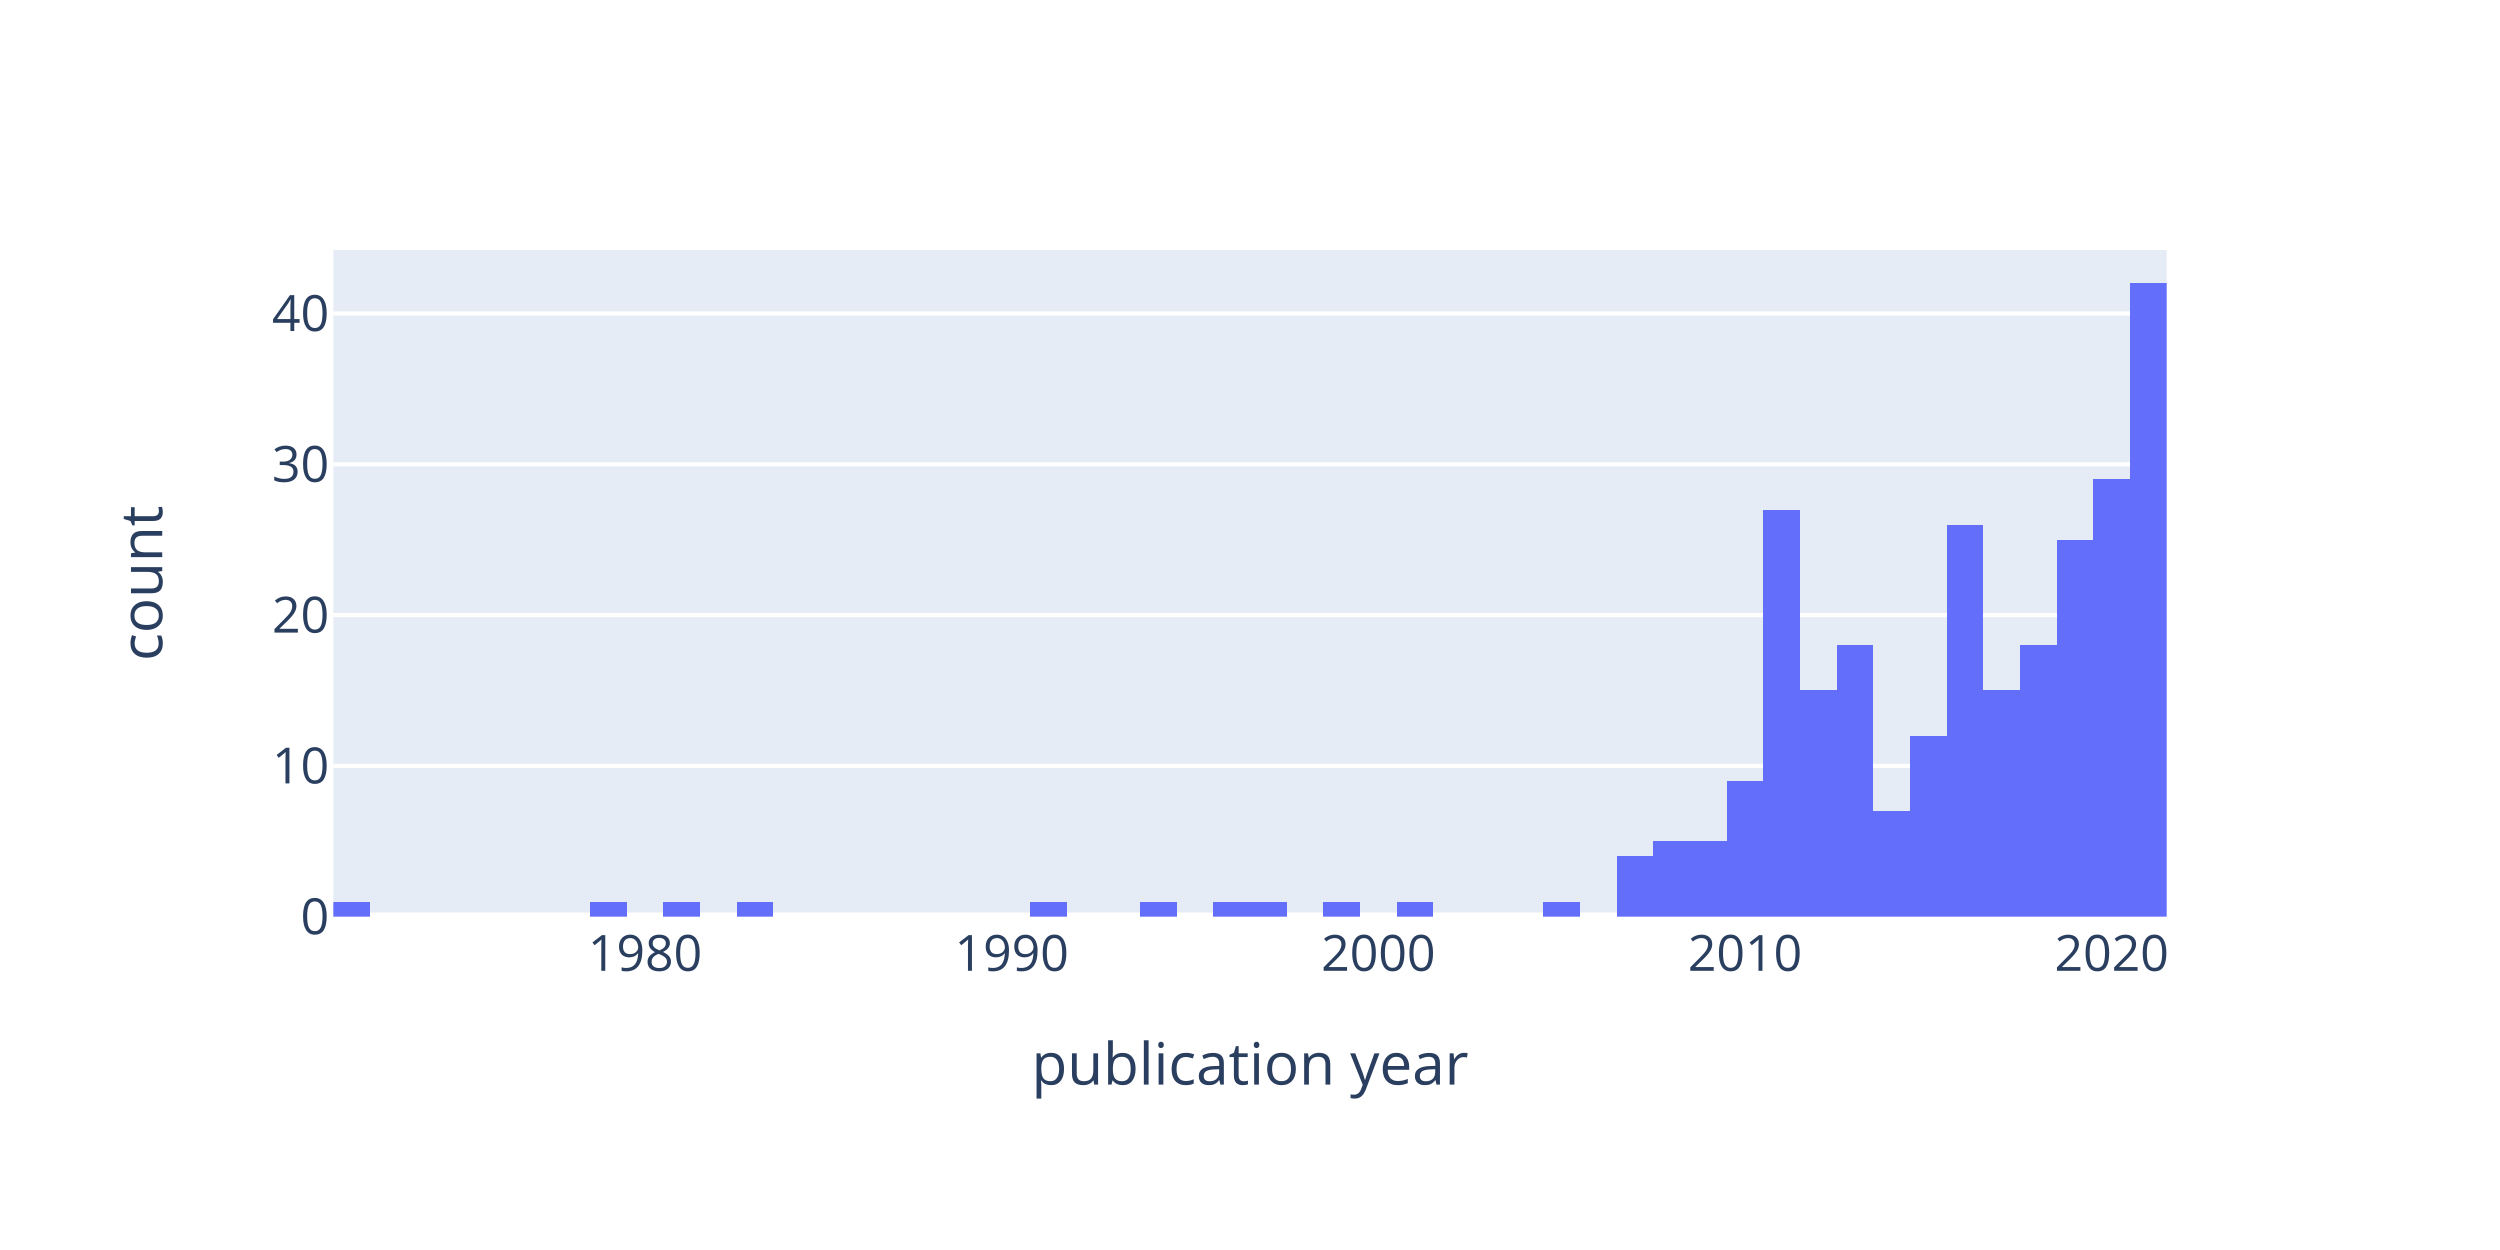
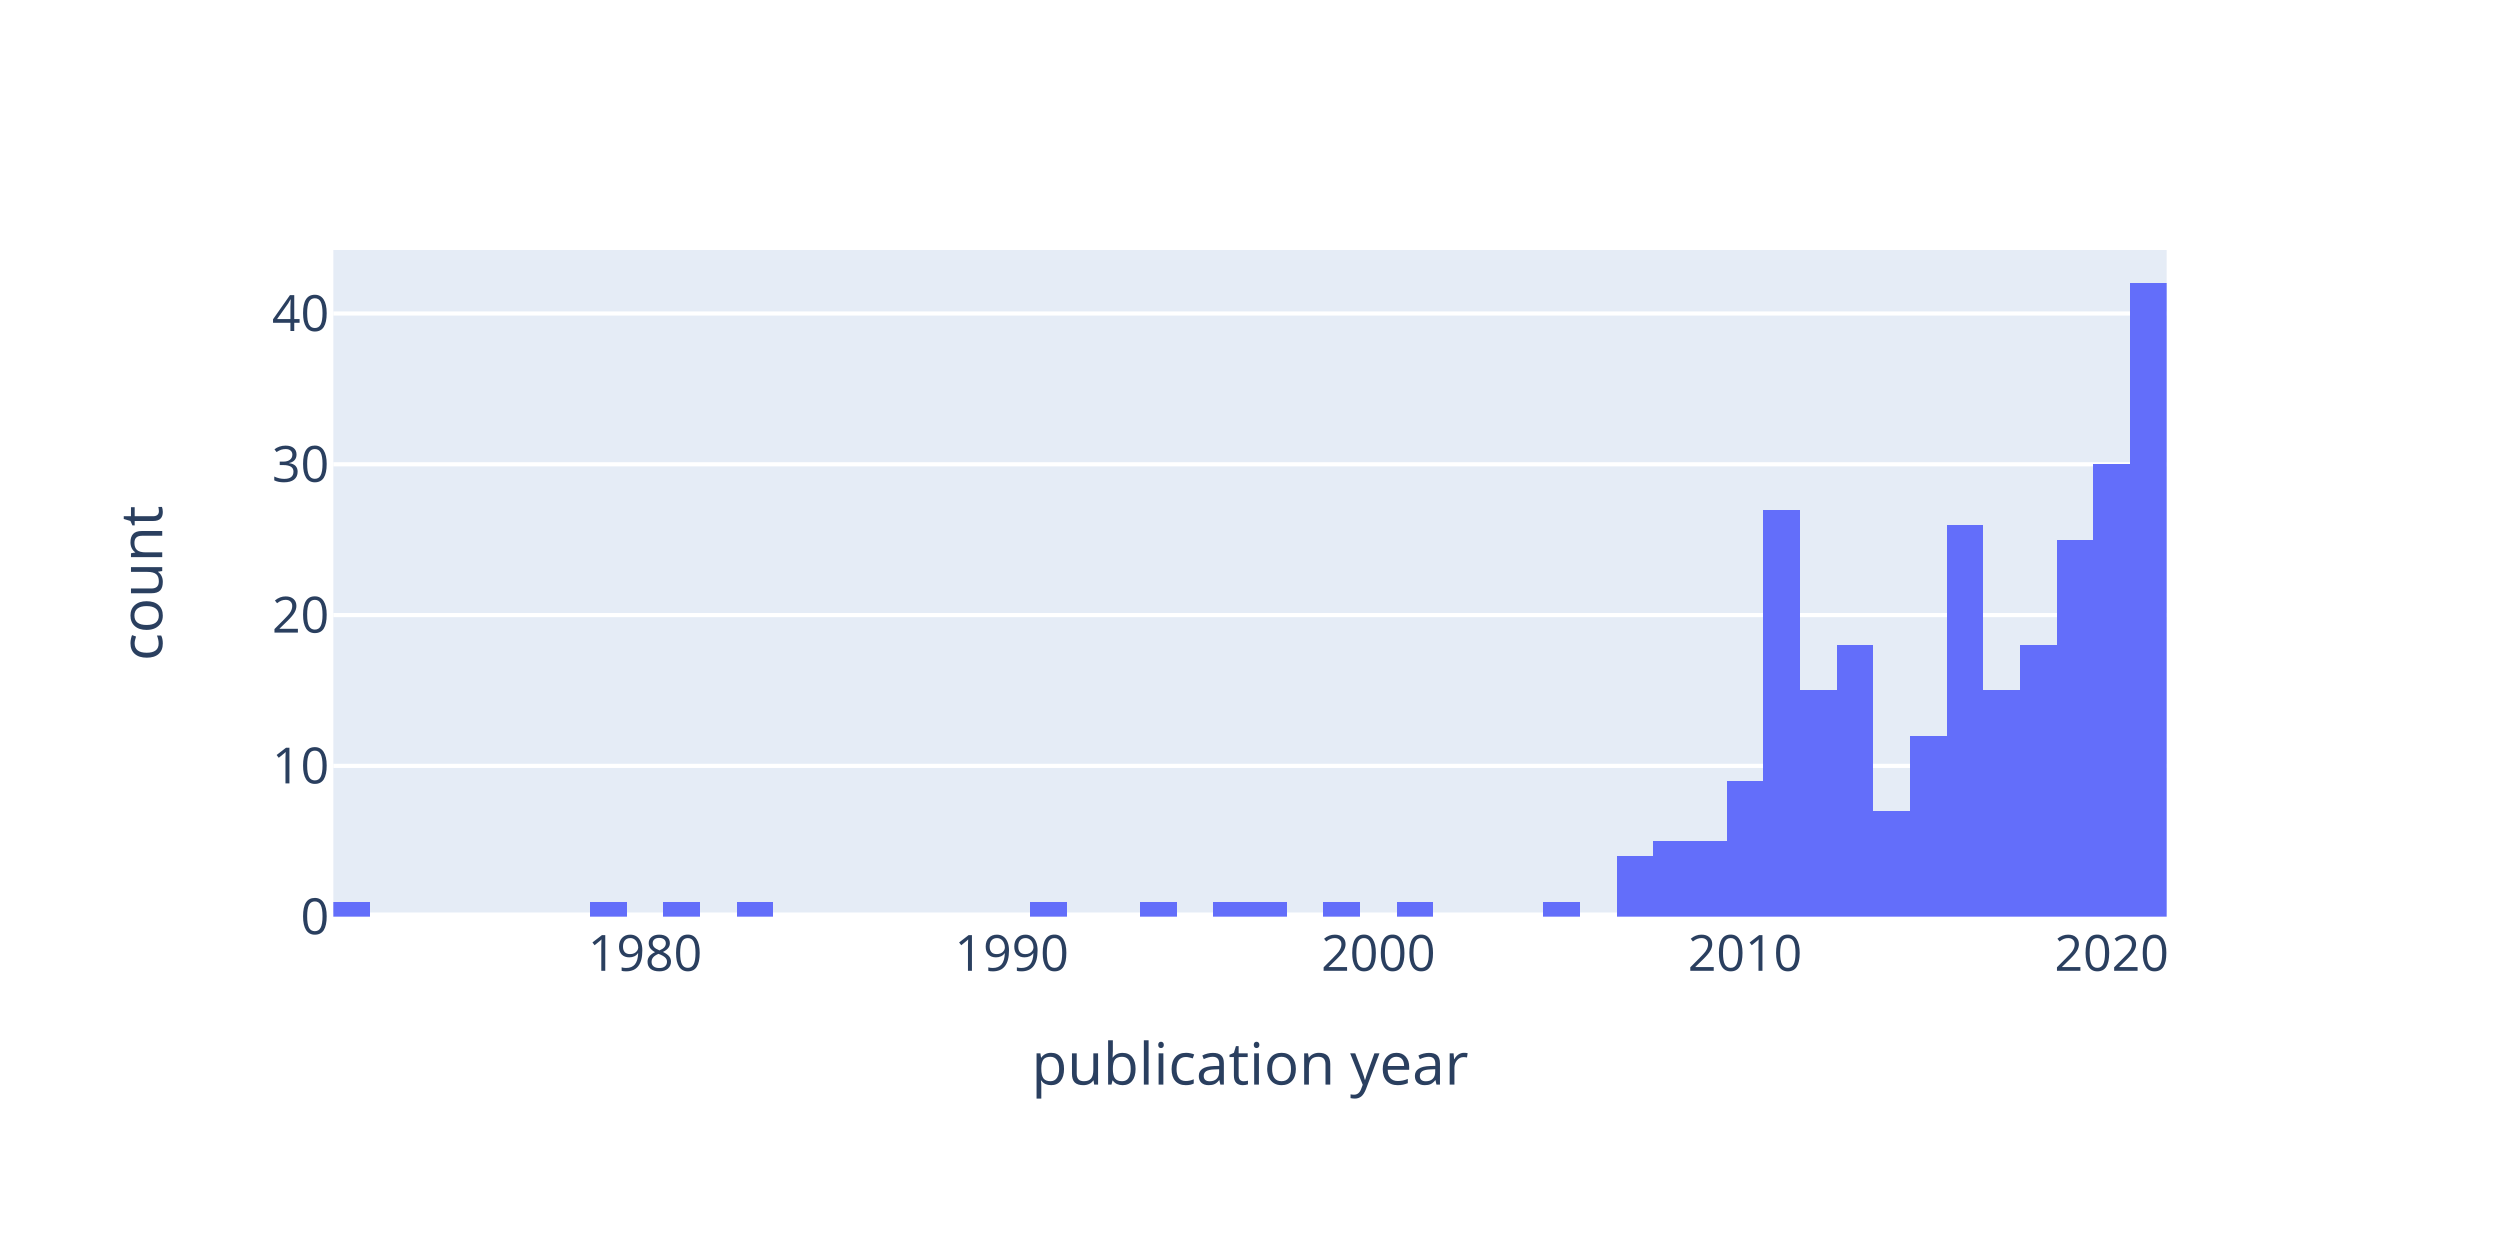
<svg xmlns="http://www.w3.org/2000/svg" class="main-svg" width="600" height="300" style="" viewBox="0 0 600 300">
  <rect x="0" y="0" width="600" height="300" style="fill: rgb(255, 255, 255); fill-opacity: 1;" />
-   <defs id="defs-6ad5d1">
+   <defs id="defs-f6ce90">
    <g class="clips">
-       <clipPath id="clip6ad5d1xyplot" class="plotclip">
+       <clipPath id="clipf6ce90xyplot" class="plotclip">
        <rect width="440" height="160" />
      </clipPath>
-       <clipPath class="axesclip" id="clip6ad5d1x">
+       <clipPath class="axesclip" id="clipf6ce90x">
        <rect x="80" y="0" width="440" height="300" />
      </clipPath>
-       <clipPath class="axesclip" id="clip6ad5d1y">
+       <clipPath class="axesclip" id="clipf6ce90y">
        <rect x="0" y="60" width="600" height="160" />
      </clipPath>
-       <clipPath class="axesclip" id="clip6ad5d1xy">
+       <clipPath class="axesclip" id="clipf6ce90xy">
        <rect x="80" y="60" width="440" height="160" />
      </clipPath>
    </g>
    <g class="gradients" />
    <g class="patterns" />
  </defs>
  <g class="bglayer">
    <rect class="bg" x="80" y="60" width="440" height="160" style="fill: rgb(229, 236, 246); fill-opacity: 1; stroke-width: 0;" />
  </g>
  <g class="layer-below">
    <g class="imagelayer" />
    <g class="shapelayer" />
  </g>
  <g class="cartesianlayer">
    <g class="subplot xy">
      <g class="layer-subplot">
        <g class="shapelayer" />
        <g class="imagelayer" />
      </g>
      <g class="gridlayer">
        <g class="x" />
        <g class="y">
          <path class="ygrid crisp" transform="translate(0,183.81)" d="M80,0h440" style="stroke: rgb(255, 255, 255); stroke-opacity: 1; stroke-width: 1px;" />
          <path class="ygrid crisp" transform="translate(0,147.62)" d="M80,0h440" style="stroke: rgb(255, 255, 255); stroke-opacity: 1; stroke-width: 1px;" />
          <path class="ygrid crisp" transform="translate(0,111.43)" d="M80,0h440" style="stroke: rgb(255, 255, 255); stroke-opacity: 1; stroke-width: 1px;" />
          <path class="ygrid crisp" transform="translate(0,75.24)" d="M80,0h440" style="stroke: rgb(255, 255, 255); stroke-opacity: 1; stroke-width: 1px;" />
        </g>
      </g>
      <g class="zerolinelayer">
        <path class="yzl zl crisp" transform="translate(0,220)" d="M80,0h440" style="stroke: rgb(255, 255, 255); stroke-opacity: 1; stroke-width: 2px;" />
      </g>
      <path class="xlines-below" />
      <path class="ylines-below" />
      <g class="overlines-below" />
      <g class="xaxislayer-below" />
      <g class="yaxislayer-below" />
      <g class="overaxes-below" />
-       <g class="plot" transform="translate(80,60)" clip-path="url(#clip6ad5d1xyplot)">
+       <g class="plot" transform="translate(80,60)" clip-path="url(#clipf6ce90xyplot)">
        <g class="barlayer mlayer">
          <g class="trace bars" shape-rendering="crispEdges" style="opacity: 1;">
            <g class="points">
              <g class="point">
                <path d="M0,160V156.38H8.8V160Z" style="vector-effect: non-scaling-stroke; opacity: 1; stroke-width: 0px; fill: rgb(99, 110, 250); fill-opacity: 1;" />
              </g>
              <g class="point">
                <path d="M0,0Z" style="vector-effect: non-scaling-stroke; opacity: 1; stroke-width: 0px; fill: rgb(99, 110, 250); fill-opacity: 1;" />
              </g>
              <g class="point">
                <path d="M0,0Z" style="vector-effect: non-scaling-stroke; opacity: 1; stroke-width: 0px; fill: rgb(99, 110, 250); fill-opacity: 1;" />
              </g>
              <g class="point">
                <path d="M0,0Z" style="vector-effect: non-scaling-stroke; opacity: 1; stroke-width: 0px; fill: rgb(99, 110, 250); fill-opacity: 1;" />
              </g>
              <g class="point">
                <path d="M0,0Z" style="vector-effect: non-scaling-stroke; opacity: 1; stroke-width: 0px; fill: rgb(99, 110, 250); fill-opacity: 1;" />
              </g>
              <g class="point">
                <path d="M0,0Z" style="vector-effect: non-scaling-stroke; opacity: 1; stroke-width: 0px; fill: rgb(99, 110, 250); fill-opacity: 1;" />
              </g>
              <g class="point">
                <path d="M0,0Z" style="vector-effect: non-scaling-stroke; opacity: 1; stroke-width: 0px; fill: rgb(99, 110, 250); fill-opacity: 1;" />
              </g>
              <g class="point">
                <path d="M61.6,160V156.38H70.4V160Z" style="vector-effect: non-scaling-stroke; opacity: 1; stroke-width: 0px; fill: rgb(99, 110, 250); fill-opacity: 1;" />
              </g>
              <g class="point">
                <path d="M0,0Z" style="vector-effect: non-scaling-stroke; opacity: 1; stroke-width: 0px; fill: rgb(99, 110, 250); fill-opacity: 1;" />
              </g>
              <g class="point">
                <path d="M79.2,160V156.38H88V160Z" style="vector-effect: non-scaling-stroke; opacity: 1; stroke-width: 0px; fill: rgb(99, 110, 250); fill-opacity: 1;" />
              </g>
              <g class="point">
                <path d="M0,0Z" style="vector-effect: non-scaling-stroke; opacity: 1; stroke-width: 0px; fill: rgb(99, 110, 250); fill-opacity: 1;" />
              </g>
              <g class="point">
                <path d="M96.8,160V156.38H105.6V160Z" style="vector-effect: non-scaling-stroke; opacity: 1; stroke-width: 0px; fill: rgb(99, 110, 250); fill-opacity: 1;" />
              </g>
              <g class="point">
                <path d="M0,0Z" style="vector-effect: non-scaling-stroke; opacity: 1; stroke-width: 0px; fill: rgb(99, 110, 250); fill-opacity: 1;" />
              </g>
              <g class="point">
                <path d="M0,0Z" style="vector-effect: non-scaling-stroke; opacity: 1; stroke-width: 0px; fill: rgb(99, 110, 250); fill-opacity: 1;" />
              </g>
              <g class="point">
                <path d="M0,0Z" style="vector-effect: non-scaling-stroke; opacity: 1; stroke-width: 0px; fill: rgb(99, 110, 250); fill-opacity: 1;" />
              </g>
              <g class="point">
                <path d="M0,0Z" style="vector-effect: non-scaling-stroke; opacity: 1; stroke-width: 0px; fill: rgb(99, 110, 250); fill-opacity: 1;" />
              </g>
              <g class="point">
                <path d="M0,0Z" style="vector-effect: non-scaling-stroke; opacity: 1; stroke-width: 0px; fill: rgb(99, 110, 250); fill-opacity: 1;" />
              </g>
              <g class="point">
                <path d="M0,0Z" style="vector-effect: non-scaling-stroke; opacity: 1; stroke-width: 0px; fill: rgb(99, 110, 250); fill-opacity: 1;" />
              </g>
              <g class="point">
                <path d="M0,0Z" style="vector-effect: non-scaling-stroke; opacity: 1; stroke-width: 0px; fill: rgb(99, 110, 250); fill-opacity: 1;" />
              </g>
              <g class="point">
                <path d="M167.2,160V156.38H176V160Z" style="vector-effect: non-scaling-stroke; opacity: 1; stroke-width: 0px; fill: rgb(99, 110, 250); fill-opacity: 1;" />
              </g>
              <g class="point">
                <path d="M0,0Z" style="vector-effect: non-scaling-stroke; opacity: 1; stroke-width: 0px; fill: rgb(99, 110, 250); fill-opacity: 1;" />
              </g>
              <g class="point">
                <path d="M0,0Z" style="vector-effect: non-scaling-stroke; opacity: 1; stroke-width: 0px; fill: rgb(99, 110, 250); fill-opacity: 1;" />
              </g>
              <g class="point">
                <path d="M193.6,160V156.38H202.4V160Z" style="vector-effect: non-scaling-stroke; opacity: 1; stroke-width: 0px; fill: rgb(99, 110, 250); fill-opacity: 1;" />
              </g>
              <g class="point">
                <path d="M0,0Z" style="vector-effect: non-scaling-stroke; opacity: 1; stroke-width: 0px; fill: rgb(99, 110, 250); fill-opacity: 1;" />
              </g>
              <g class="point">
                <path d="M211.2,160V156.38H220V160Z" style="vector-effect: non-scaling-stroke; opacity: 1; stroke-width: 0px; fill: rgb(99, 110, 250); fill-opacity: 1;" />
              </g>
              <g class="point">
                <path d="M220,160V156.38H228.8V160Z" style="vector-effect: non-scaling-stroke; opacity: 1; stroke-width: 0px; fill: rgb(99, 110, 250); fill-opacity: 1;" />
              </g>
              <g class="point">
                <path d="M0,0Z" style="vector-effect: non-scaling-stroke; opacity: 1; stroke-width: 0px; fill: rgb(99, 110, 250); fill-opacity: 1;" />
              </g>
              <g class="point">
                <path d="M237.6,160V156.38H246.4V160Z" style="vector-effect: non-scaling-stroke; opacity: 1; stroke-width: 0px; fill: rgb(99, 110, 250); fill-opacity: 1;" />
              </g>
              <g class="point">
                <path d="M0,0Z" style="vector-effect: non-scaling-stroke; opacity: 1; stroke-width: 0px; fill: rgb(99, 110, 250); fill-opacity: 1;" />
              </g>
              <g class="point">
                <path d="M255.2,160V156.38H264V160Z" style="vector-effect: non-scaling-stroke; opacity: 1; stroke-width: 0px; fill: rgb(99, 110, 250); fill-opacity: 1;" />
              </g>
              <g class="point">
                <path d="M0,0Z" style="vector-effect: non-scaling-stroke; opacity: 1; stroke-width: 0px; fill: rgb(99, 110, 250); fill-opacity: 1;" />
              </g>
              <g class="point">
                <path d="M0,0Z" style="vector-effect: non-scaling-stroke; opacity: 1; stroke-width: 0px; fill: rgb(99, 110, 250); fill-opacity: 1;" />
              </g>
              <g class="point">
                <path d="M0,0Z" style="vector-effect: non-scaling-stroke; opacity: 1; stroke-width: 0px; fill: rgb(99, 110, 250); fill-opacity: 1;" />
              </g>
              <g class="point">
                <path d="M290.4,160V156.38H299.2V160Z" style="vector-effect: non-scaling-stroke; opacity: 1; stroke-width: 0px; fill: rgb(99, 110, 250); fill-opacity: 1;" />
              </g>
              <g class="point">
                <path d="M0,0Z" style="vector-effect: non-scaling-stroke; opacity: 1; stroke-width: 0px; fill: rgb(99, 110, 250); fill-opacity: 1;" />
              </g>
              <g class="point">
                <path d="M308,160V145.52H316.8V160Z" style="vector-effect: non-scaling-stroke; opacity: 1; stroke-width: 0px; fill: rgb(99, 110, 250); fill-opacity: 1;" />
              </g>
              <g class="point">
                <path d="M316.8,160V141.9H325.6V160Z" style="vector-effect: non-scaling-stroke; opacity: 1; stroke-width: 0px; fill: rgb(99, 110, 250); fill-opacity: 1;" />
              </g>
              <g class="point">
                <path d="M325.6,160V141.9H334.4V160Z" style="vector-effect: non-scaling-stroke; opacity: 1; stroke-width: 0px; fill: rgb(99, 110, 250); fill-opacity: 1;" />
              </g>
              <g class="point">
                <path d="M334.4,160V127.43H343.2V160Z" style="vector-effect: non-scaling-stroke; opacity: 1; stroke-width: 0px; fill: rgb(99, 110, 250); fill-opacity: 1;" />
              </g>
              <g class="point">
                <path d="M343.2,160V62.29H352V160Z" style="vector-effect: non-scaling-stroke; opacity: 1; stroke-width: 0px; fill: rgb(99, 110, 250); fill-opacity: 1;" />
              </g>
              <g class="point">
                <path d="M352,160V105.71H360.8V160Z" style="vector-effect: non-scaling-stroke; opacity: 1; stroke-width: 0px; fill: rgb(99, 110, 250); fill-opacity: 1;" />
              </g>
              <g class="point">
                <path d="M360.8,160V94.86H369.6V160Z" style="vector-effect: non-scaling-stroke; opacity: 1; stroke-width: 0px; fill: rgb(99, 110, 250); fill-opacity: 1;" />
              </g>
              <g class="point">
                <path d="M369.6,160V134.67H378.4V160Z" style="vector-effect: non-scaling-stroke; opacity: 1; stroke-width: 0px; fill: rgb(99, 110, 250); fill-opacity: 1;" />
              </g>
              <g class="point">
                <path d="M378.4,160V116.57H387.2V160Z" style="vector-effect: non-scaling-stroke; opacity: 1; stroke-width: 0px; fill: rgb(99, 110, 250); fill-opacity: 1;" />
              </g>
              <g class="point">
                <path d="M387.2,160V65.9H396V160Z" style="vector-effect: non-scaling-stroke; opacity: 1; stroke-width: 0px; fill: rgb(99, 110, 250); fill-opacity: 1;" />
              </g>
              <g class="point">
                <path d="M396,160V105.71H404.8V160Z" style="vector-effect: non-scaling-stroke; opacity: 1; stroke-width: 0px; fill: rgb(99, 110, 250); fill-opacity: 1;" />
              </g>
              <g class="point">
                <path d="M404.8,160V94.86H413.6V160Z" style="vector-effect: non-scaling-stroke; opacity: 1; stroke-width: 0px; fill: rgb(99, 110, 250); fill-opacity: 1;" />
              </g>
              <g class="point">
                <path d="M413.6,160V69.52H422.4V160Z" style="vector-effect: non-scaling-stroke; opacity: 1; stroke-width: 0px; fill: rgb(99, 110, 250); fill-opacity: 1;" />
              </g>
              <g class="point">
-                 <path d="M422.4,160V55.05H431.2V160Z" style="vector-effect: non-scaling-stroke; opacity: 1; stroke-width: 0px; fill: rgb(99, 110, 250); fill-opacity: 1;" />
+                 <path d="M422.4,160V51.43H431.2V160Z" style="vector-effect: non-scaling-stroke; opacity: 1; stroke-width: 0px; fill: rgb(99, 110, 250); fill-opacity: 1;" />
              </g>
              <g class="point">
                <path d="M431.2,160V8H440V160Z" style="vector-effect: non-scaling-stroke; opacity: 1; stroke-width: 0px; fill: rgb(99, 110, 250); fill-opacity: 1;" />
              </g>
            </g>
          </g>
        </g>
      </g>
      <g class="overplot" />
      <path class="xlines-above crisp" d="M0,0" style="fill: none;" />
      <path class="ylines-above crisp" d="M0,0" style="fill: none;" />
      <g class="overlines-above" />
      <g class="xaxislayer-above">
        <g class="xtick">
          <text text-anchor="middle" x="0" y="233" transform="translate(154.8,0)" style="font-family: 'Open Sans', verdana, arial, sans-serif; font-size: 12px; fill: rgb(42, 63, 95); fill-opacity: 1; white-space: pre; opacity: 1;">1980</text>
        </g>
        <g class="xtick">
          <text text-anchor="middle" x="0" y="233" style="font-family: 'Open Sans', verdana, arial, sans-serif; font-size: 12px; fill: rgb(42, 63, 95); fill-opacity: 1; white-space: pre; opacity: 1;" transform="translate(242.8,0)">1990</text>
        </g>
        <g class="xtick">
          <text text-anchor="middle" x="0" y="233" style="font-family: 'Open Sans', verdana, arial, sans-serif; font-size: 12px; fill: rgb(42, 63, 95); fill-opacity: 1; white-space: pre; opacity: 1;" transform="translate(330.8,0)">2000</text>
        </g>
        <g class="xtick">
          <text text-anchor="middle" x="0" y="233" style="font-family: 'Open Sans', verdana, arial, sans-serif; font-size: 12px; fill: rgb(42, 63, 95); fill-opacity: 1; white-space: pre; opacity: 1;" transform="translate(418.8,0)">2010</text>
        </g>
        <g class="xtick">
          <text text-anchor="middle" x="0" y="233" style="font-family: 'Open Sans', verdana, arial, sans-serif; font-size: 12px; fill: rgb(42, 63, 95); fill-opacity: 1; white-space: pre; opacity: 1;" transform="translate(506.8,0)">2020</text>
        </g>
      </g>
      <g class="yaxislayer-above">
        <g class="ytick">
          <text text-anchor="end" x="79" y="4.2" transform="translate(0,220)" style="font-family: 'Open Sans', verdana, arial, sans-serif; font-size: 12px; fill: rgb(42, 63, 95); fill-opacity: 1; white-space: pre; opacity: 1;">0</text>
        </g>
        <g class="ytick">
          <text text-anchor="end" x="79" y="4.2" style="font-family: 'Open Sans', verdana, arial, sans-serif; font-size: 12px; fill: rgb(42, 63, 95); fill-opacity: 1; white-space: pre; opacity: 1;" transform="translate(0,183.81)">10</text>
        </g>
        <g class="ytick">
          <text text-anchor="end" x="79" y="4.2" style="font-family: 'Open Sans', verdana, arial, sans-serif; font-size: 12px; fill: rgb(42, 63, 95); fill-opacity: 1; white-space: pre; opacity: 1;" transform="translate(0,147.62)">20</text>
        </g>
        <g class="ytick">
          <text text-anchor="end" x="79" y="4.2" style="font-family: 'Open Sans', verdana, arial, sans-serif; font-size: 12px; fill: rgb(42, 63, 95); fill-opacity: 1; white-space: pre; opacity: 1;" transform="translate(0,111.43)">30</text>
        </g>
        <g class="ytick">
          <text text-anchor="end" x="79" y="4.2" style="font-family: 'Open Sans', verdana, arial, sans-serif; font-size: 12px; fill: rgb(42, 63, 95); fill-opacity: 1; white-space: pre; opacity: 1;" transform="translate(0,75.24)">40</text>
        </g>
      </g>
      <g class="overaxes-above" />
    </g>
  </g>
  <g class="polarlayer" />
  <g class="smithlayer" />
  <g class="ternarylayer" />
  <g class="geolayer" />
  <g class="funnelarealayer" />
  <g class="pielayer" />
  <g class="iciclelayer" />
  <g class="treemaplayer" />
  <g class="sunburstlayer" />
  <g class="glimages" />
-   <defs id="topdefs-6ad5d1">
+   <defs id="topdefs-f6ce90">
    <g class="clips" />
  </defs>
  <g class="layer-above">
    <g class="imagelayer" />
    <g class="shapelayer" />
  </g>
  <g class="infolayer">
    <g class="g-gtitle" />
    <g class="g-xtitle">
      <text class="xtitle" x="300" y="260.3" text-anchor="middle" style="font-family: 'Open Sans', verdana, arial, sans-serif; font-size: 14px; fill: rgb(42, 63, 95); opacity: 1; font-weight: normal; white-space: pre;">publication year</text>
    </g>
    <g class="g-ytitle">
      <text class="ytitle" transform="rotate(-90,38.93438,140)" x="38.934" y="140" text-anchor="middle" style="font-family: 'Open Sans', verdana, arial, sans-serif; font-size: 14px; fill: rgb(42, 63, 95); opacity: 1; font-weight: normal; white-space: pre;">count</text>
    </g>
  </g>
</svg>
